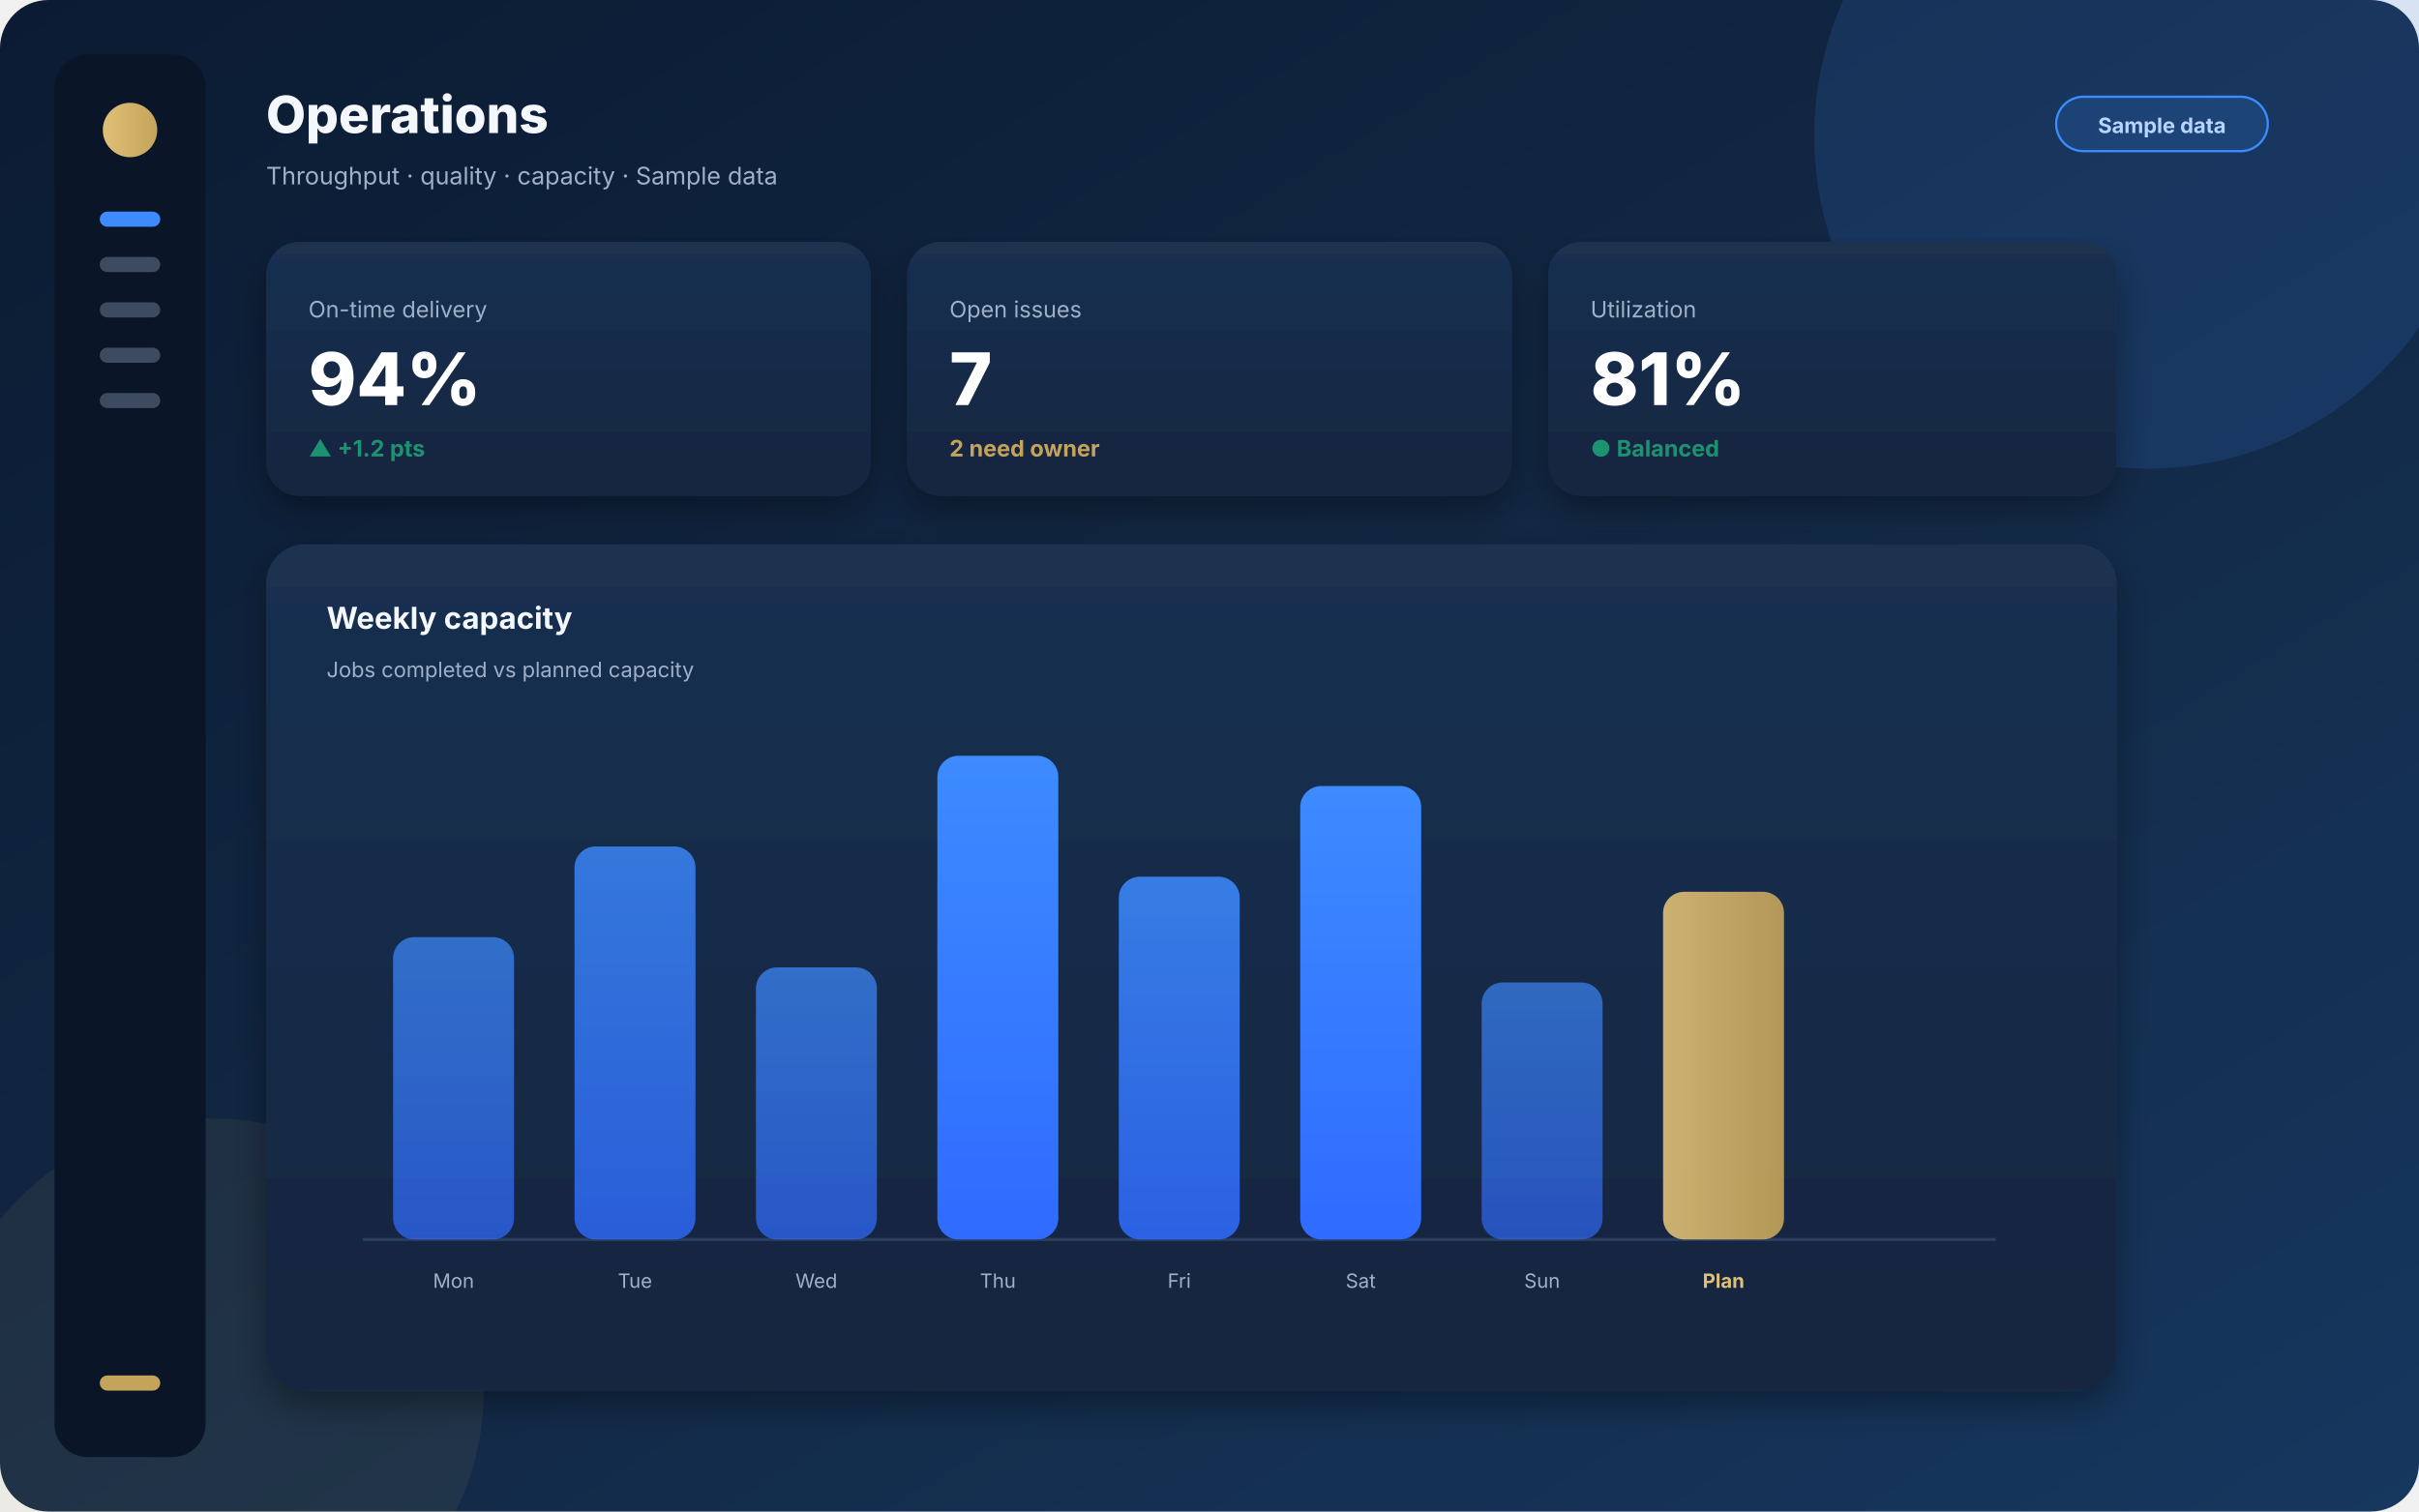
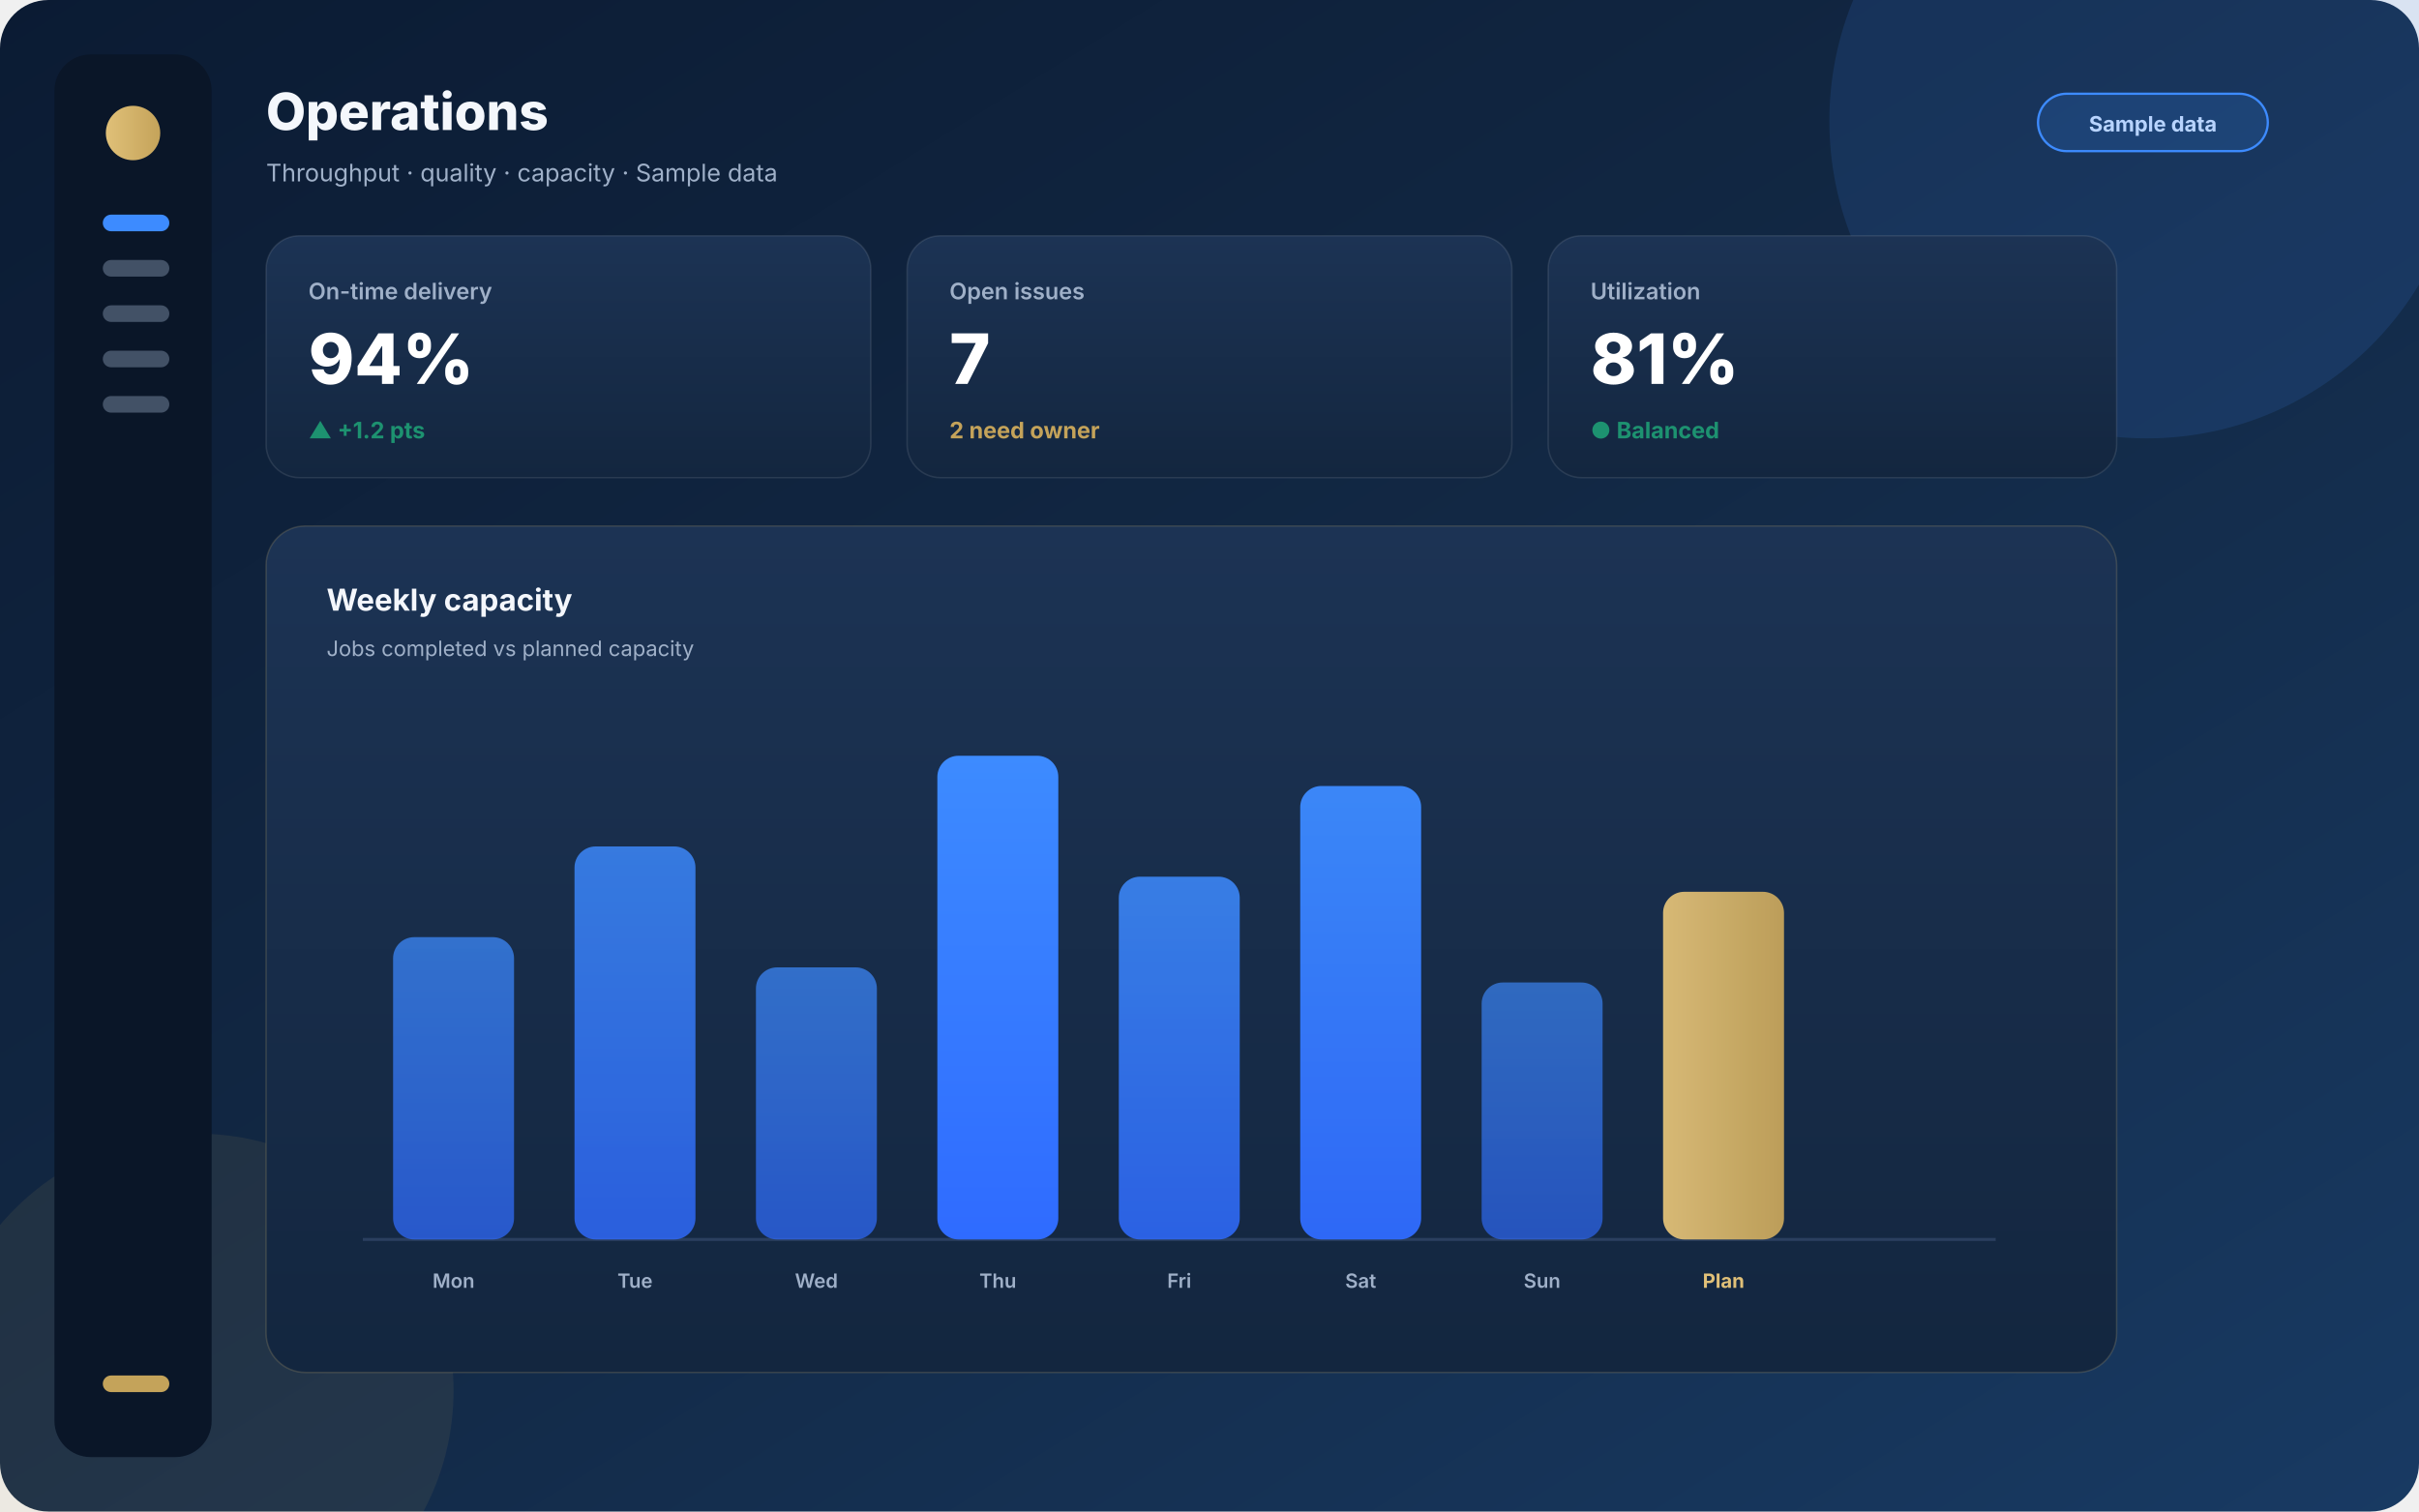
- <svg xmlns="http://www.w3.org/2000/svg" width="1600" height="1000" viewBox="0 0 1600 1000" role="img" aria-label="Operations dashboard sample">
+ <svg xmlns="http://www.w3.org/2000/svg" width="1600" height="1000" viewBox="0 0 1600 1000" role="img" aria-label="Operations dashboard">
  <defs>
    <linearGradient id="bg" x1="0" y1="0" x2="1" y2="1">
      <stop offset="0%" stop-color="#0B1B33" />
-       <stop offset="50%" stop-color="#122844" />
-       <stop offset="100%" stop-color="#16375F" />
+       <stop offset="48%" stop-color="#122844" />
+       <stop offset="100%" stop-color="#183A63" />
    </linearGradient>
    <linearGradient id="card" x1="0" y1="0" x2="0" y2="1">
-       <stop offset="0%" stop-color="#1A3050" />
+       <stop offset="0%" stop-color="#1C3354" />
      <stop offset="100%" stop-color="#13263F" />
    </linearGradient>
-     <linearGradient id="blue" x1="0" y1="0" x2="0" y2="1">
+     <linearGradient id="blue" x1="0" y1="0" x2="1" y2="0">
+       <stop offset="0%" stop-color="#3D8BFF" />
+       <stop offset="100%" stop-color="#2F6BFF" />
+     </linearGradient>
+     <linearGradient id="blueV" x1="0" y1="0" x2="0" y2="1">
      <stop offset="0%" stop-color="#3D8BFF" />
      <stop offset="100%" stop-color="#2F6BFF" />
    </linearGradient>
    <linearGradient id="gold" x1="0" y1="0" x2="1" y2="0">
      <stop offset="0%" stop-color="#E0C078" />
      <stop offset="100%" stop-color="#C4A35A" />
    </linearGradient>
-     <filter id="cardShadow" x="-8%" y="-8%" width="116%" height="130%">
-       <feDropShadow dx="0" dy="10" stdDeviation="12" flood-color="#000" flood-opacity="0.35" />
-     </filter>
  </defs>
  <rect width="1600" height="1000" rx="32" fill="url(#bg)" />
-   <circle cx="1420" cy="90" r="220" fill="#3D8BFF" opacity="0.14" />
-   <circle cx="140" cy="920" r="180" fill="#C4A35A" opacity="0.08" />
-   <rect x="36" y="36" width="100" height="928" rx="22" fill="#0A1628" />
-   <circle cx="86" cy="86" r="18" fill="url(#gold)" />
-   <rect x="66" y="140" width="40" height="10" rx="5" fill="#3D8BFF" />
-   <rect x="66" y="170" width="40" height="10" rx="5" fill="#7A8BA3" opacity="0.45" />
-   <rect x="66" y="200" width="40" height="10" rx="5" fill="#7A8BA3" opacity="0.45" />
-   <rect x="66" y="230" width="40" height="10" rx="5" fill="#7A8BA3" opacity="0.45" />
-   <rect x="66" y="260" width="40" height="10" rx="5" fill="#7A8BA3" opacity="0.45" />
-   <rect x="66" y="910" width="40" height="10" rx="5" fill="#C4A35A" />
-   <text x="176" y="88" fill="#F4F7FC" font-family="Inter, Arial, sans-serif" font-size="34" font-weight="800">Operations</text>
-   <text x="176" y="122" fill="#9FB0C8" font-family="Inter, Arial, sans-serif" font-size="16">Throughput · quality · capacity · Sample data</text>
-   <rect x="1360" y="64" width="140" height="36" rx="18" fill="rgba(61,139,255,0.16)" stroke="#3D8BFF" stroke-width="1.5" />
-   <text x="1430" y="88" text-anchor="middle" fill="#B8D4FF" font-family="Inter, Arial, sans-serif" font-size="14" font-weight="700">Sample data</text>
-   <g filter="url(#cardShadow)">
-     <rect x="176" y="160" width="400" height="168" rx="22" fill="url(#card)" />
-     <rect x="600" y="160" width="400" height="168" rx="22" fill="url(#card)" />
-     <rect x="1024" y="160" width="376" height="168" rx="22" fill="url(#card)" />
-   </g>
-   <text x="204" y="210" fill="#9FB0C8" font-family="Inter, Arial, sans-serif" font-size="15">On-time delivery</text>
-   <text x="204" y="268" fill="#FFFFFF" font-family="Inter, Arial, sans-serif" font-size="48" font-weight="800">94%</text>
-   <text x="204" y="302" fill="#1D9270" font-family="Inter, Arial, sans-serif" font-size="15" font-weight="700">▲ +1.2 pts</text>
-   <text x="628" y="210" fill="#9FB0C8" font-family="Inter, Arial, sans-serif" font-size="15">Open issues</text>
-   <text x="628" y="268" fill="#FFFFFF" font-family="Inter, Arial, sans-serif" font-size="48" font-weight="800">7</text>
-   <text x="628" y="302" fill="#C4A35A" font-family="Inter, Arial, sans-serif" font-size="15" font-weight="700">2 need owner</text>
-   <text x="1052" y="210" fill="#9FB0C8" font-family="Inter, Arial, sans-serif" font-size="15">Utilization</text>
-   <text x="1052" y="268" fill="#FFFFFF" font-family="Inter, Arial, sans-serif" font-size="48" font-weight="800">81%</text>
-   <text x="1052" y="302" fill="#1D9270" font-family="Inter, Arial, sans-serif" font-size="15" font-weight="700">● Balanced</text>
-   <g filter="url(#cardShadow)">
-     <rect x="176" y="360" width="1224" height="560" rx="26" fill="url(#card)" />
-   </g>
-   <text x="216" y="416" fill="#F4F7FC" font-family="Inter, Arial, sans-serif" font-size="20" font-weight="700">Weekly capacity</text>
-   <text x="216" y="448" fill="#9FB0C8" font-family="Inter, Arial, sans-serif" font-size="14">Jobs completed vs planned capacity</text>
+   <circle cx="1420" cy="80" r="210" fill="#3D8BFF" opacity="0.13" />
+   <circle cx="130" cy="920" r="170" fill="#C4A35A" opacity="0.09" />
+   <rect x="36" y="36" width="104" height="928" rx="24" fill="#0A1628" />
+   <circle cx="88" cy="88" r="18" fill="url(#gold)" />
+   <rect x="68" y="142" width="44" height="11" rx="5.5" fill="#3D8BFF" />
+   <rect x="68" y="172" width="44" height="11" rx="5.5" fill="#7A8BA3" opacity="0.5" />
+   <rect x="68" y="202" width="44" height="11" rx="5.5" fill="#7A8BA3" opacity="0.5" />
+   <rect x="68" y="232" width="44" height="11" rx="5.5" fill="#7A8BA3" opacity="0.5" />
+   <rect x="68" y="262" width="44" height="11" rx="5.5" fill="#7A8BA3" opacity="0.5" />
+   <rect x="68" y="910" width="44" height="11" rx="5.5" fill="#C4A35A" />
+   <text x="176" y="86" fill="#F4F7FC" font-family="Inter, Arial, sans-serif" font-size="34" font-weight="800">Operations</text>
+   <text x="176" y="120" fill="#9FB0C8" font-family="Inter, Arial, sans-serif" font-size="16">Throughput · quality · capacity · Sample data</text>
+   <rect x="1348" y="62" width="152" height="38" rx="19" fill="rgba(61,139,255,0.16)" stroke="#3D8BFF" stroke-width="1.5" />
+   <text x="1424" y="87" text-anchor="middle" fill="#B8D4FF" font-family="Inter, Arial, sans-serif" font-size="14" font-weight="700">Sample data</text>
+   <rect x="176" y="156" width="400" height="160" rx="22" fill="url(#card)" stroke="rgba(255,255,255,0.1)" />
+   <text x="204" y="198" fill="#9FB0C8" font-family="Inter, Arial, sans-serif" font-size="15" font-weight="600">On-time delivery</text>
+   <text x="204" y="254" fill="#FFFFFF" font-family="Inter, Arial, sans-serif" font-size="46" font-weight="800">94%</text>
+   <text x="204" y="290" fill="#1D9270" font-family="Inter, Arial, sans-serif" font-size="15" font-weight="700">▲ +1.2 pts</text>
+   <rect x="600" y="156" width="400" height="160" rx="22" fill="url(#card)" stroke="rgba(255,255,255,0.1)" />
+   <text x="628" y="198" fill="#9FB0C8" font-family="Inter, Arial, sans-serif" font-size="15" font-weight="600">Open issues</text>
+   <text x="628" y="254" fill="#FFFFFF" font-family="Inter, Arial, sans-serif" font-size="46" font-weight="800">7</text>
+   <text x="628" y="290" fill="#C4A35A" font-family="Inter, Arial, sans-serif" font-size="15" font-weight="700">2 need owner</text>
+   <rect x="1024" y="156" width="376" height="160" rx="22" fill="url(#card)" stroke="rgba(255,255,255,0.1)" />
+   <text x="1052" y="198" fill="#9FB0C8" font-family="Inter, Arial, sans-serif" font-size="15" font-weight="600">Utilization</text>
+   <text x="1052" y="254" fill="#FFFFFF" font-family="Inter, Arial, sans-serif" font-size="46" font-weight="800">81%</text>
+   <text x="1052" y="290" fill="#1D9270" font-family="Inter, Arial, sans-serif" font-size="15" font-weight="700">● Balanced</text>
+   <rect x="176" y="348" width="1224" height="560" rx="26" fill="url(#card)" stroke="rgba(224,192,120,0.18)" />
+   <text x="216" y="404" fill="#F4F7FC" font-family="Inter, Arial, sans-serif" font-size="20" font-weight="700">Weekly capacity</text>
+   <text x="216" y="434" fill="#9FB0C8" font-family="Inter, Arial, sans-serif" font-size="14">Jobs completed vs planned capacity</text>
  <line x1="240" y1="820" x2="1320" y2="820" stroke="#2A3F5F" stroke-width="2" />
-   <rect x="260" y="620" width="80" height="200" rx="14" fill="url(#blue)" opacity="0.7" />
-   <rect x="380" y="560" width="80" height="260" rx="14" fill="url(#blue)" opacity="0.8" />
-   <rect x="500" y="640" width="80" height="180" rx="14" fill="url(#blue)" opacity="0.7" />
-   <rect x="620" y="500" width="80" height="320" rx="14" fill="url(#blue)" />
-   <rect x="740" y="580" width="80" height="240" rx="14" fill="url(#blue)" opacity="0.85" />
-   <rect x="860" y="520" width="80" height="300" rx="14" fill="url(#blue)" />
-   <rect x="980" y="650" width="80" height="170" rx="14" fill="url(#blue)" opacity="0.65" />
-   <rect x="1100" y="590" width="80" height="230" rx="14" fill="url(#gold)" opacity="0.9" />
-   <text x="300" y="852" text-anchor="middle" fill="#9FB0C8" font-family="Inter, Arial, sans-serif" font-size="13">Mon</text>
-   <text x="420" y="852" text-anchor="middle" fill="#9FB0C8" font-family="Inter, Arial, sans-serif" font-size="13">Tue</text>
-   <text x="540" y="852" text-anchor="middle" fill="#9FB0C8" font-family="Inter, Arial, sans-serif" font-size="13">Wed</text>
-   <text x="660" y="852" text-anchor="middle" fill="#9FB0C8" font-family="Inter, Arial, sans-serif" font-size="13">Thu</text>
-   <text x="780" y="852" text-anchor="middle" fill="#9FB0C8" font-family="Inter, Arial, sans-serif" font-size="13">Fri</text>
-   <text x="900" y="852" text-anchor="middle" fill="#9FB0C8" font-family="Inter, Arial, sans-serif" font-size="13">Sat</text>
-   <text x="1020" y="852" text-anchor="middle" fill="#9FB0C8" font-family="Inter, Arial, sans-serif" font-size="13">Sun</text>
+   <rect x="260" y="620" width="80" height="200" rx="14" fill="url(#blueV)" opacity="0.72" />
+   <text x="300" y="852" text-anchor="middle" fill="#9FB0C8" font-family="Inter, Arial, sans-serif" font-size="13" font-weight="600">Mon</text>
+   <rect x="380" y="560" width="80" height="260" rx="14" fill="url(#blueV)" opacity="0.82" />
+   <text x="420" y="852" text-anchor="middle" fill="#9FB0C8" font-family="Inter, Arial, sans-serif" font-size="13" font-weight="600">Tue</text>
+   <rect x="500" y="640" width="80" height="180" rx="14" fill="url(#blueV)" opacity="0.7" />
+   <text x="540" y="852" text-anchor="middle" fill="#9FB0C8" font-family="Inter, Arial, sans-serif" font-size="13" font-weight="600">Wed</text>
+   <rect x="620" y="500" width="80" height="320" rx="14" fill="url(#blueV)" opacity="1.0" />
+   <text x="660" y="852" text-anchor="middle" fill="#9FB0C8" font-family="Inter, Arial, sans-serif" font-size="13" font-weight="600">Thu</text>
+   <rect x="740" y="580" width="80" height="240" rx="14" fill="url(#blueV)" opacity="0.85" />
+   <text x="780" y="852" text-anchor="middle" fill="#9FB0C8" font-family="Inter, Arial, sans-serif" font-size="13" font-weight="600">Fri</text>
+   <rect x="860" y="520" width="80" height="300" rx="14" fill="url(#blueV)" opacity="0.95" />
+   <text x="900" y="852" text-anchor="middle" fill="#9FB0C8" font-family="Inter, Arial, sans-serif" font-size="13" font-weight="600">Sat</text>
+   <rect x="980" y="650" width="80" height="170" rx="14" fill="url(#blueV)" opacity="0.65" />
+   <text x="1020" y="852" text-anchor="middle" fill="#9FB0C8" font-family="Inter, Arial, sans-serif" font-size="13" font-weight="600">Sun</text>
+   <rect x="1100" y="590" width="80" height="230" rx="14" fill="url(#gold)" opacity="0.95" />
  <text x="1140" y="852" text-anchor="middle" fill="#E0C078" font-family="Inter, Arial, sans-serif" font-size="13" font-weight="700">Plan</text>
</svg>
